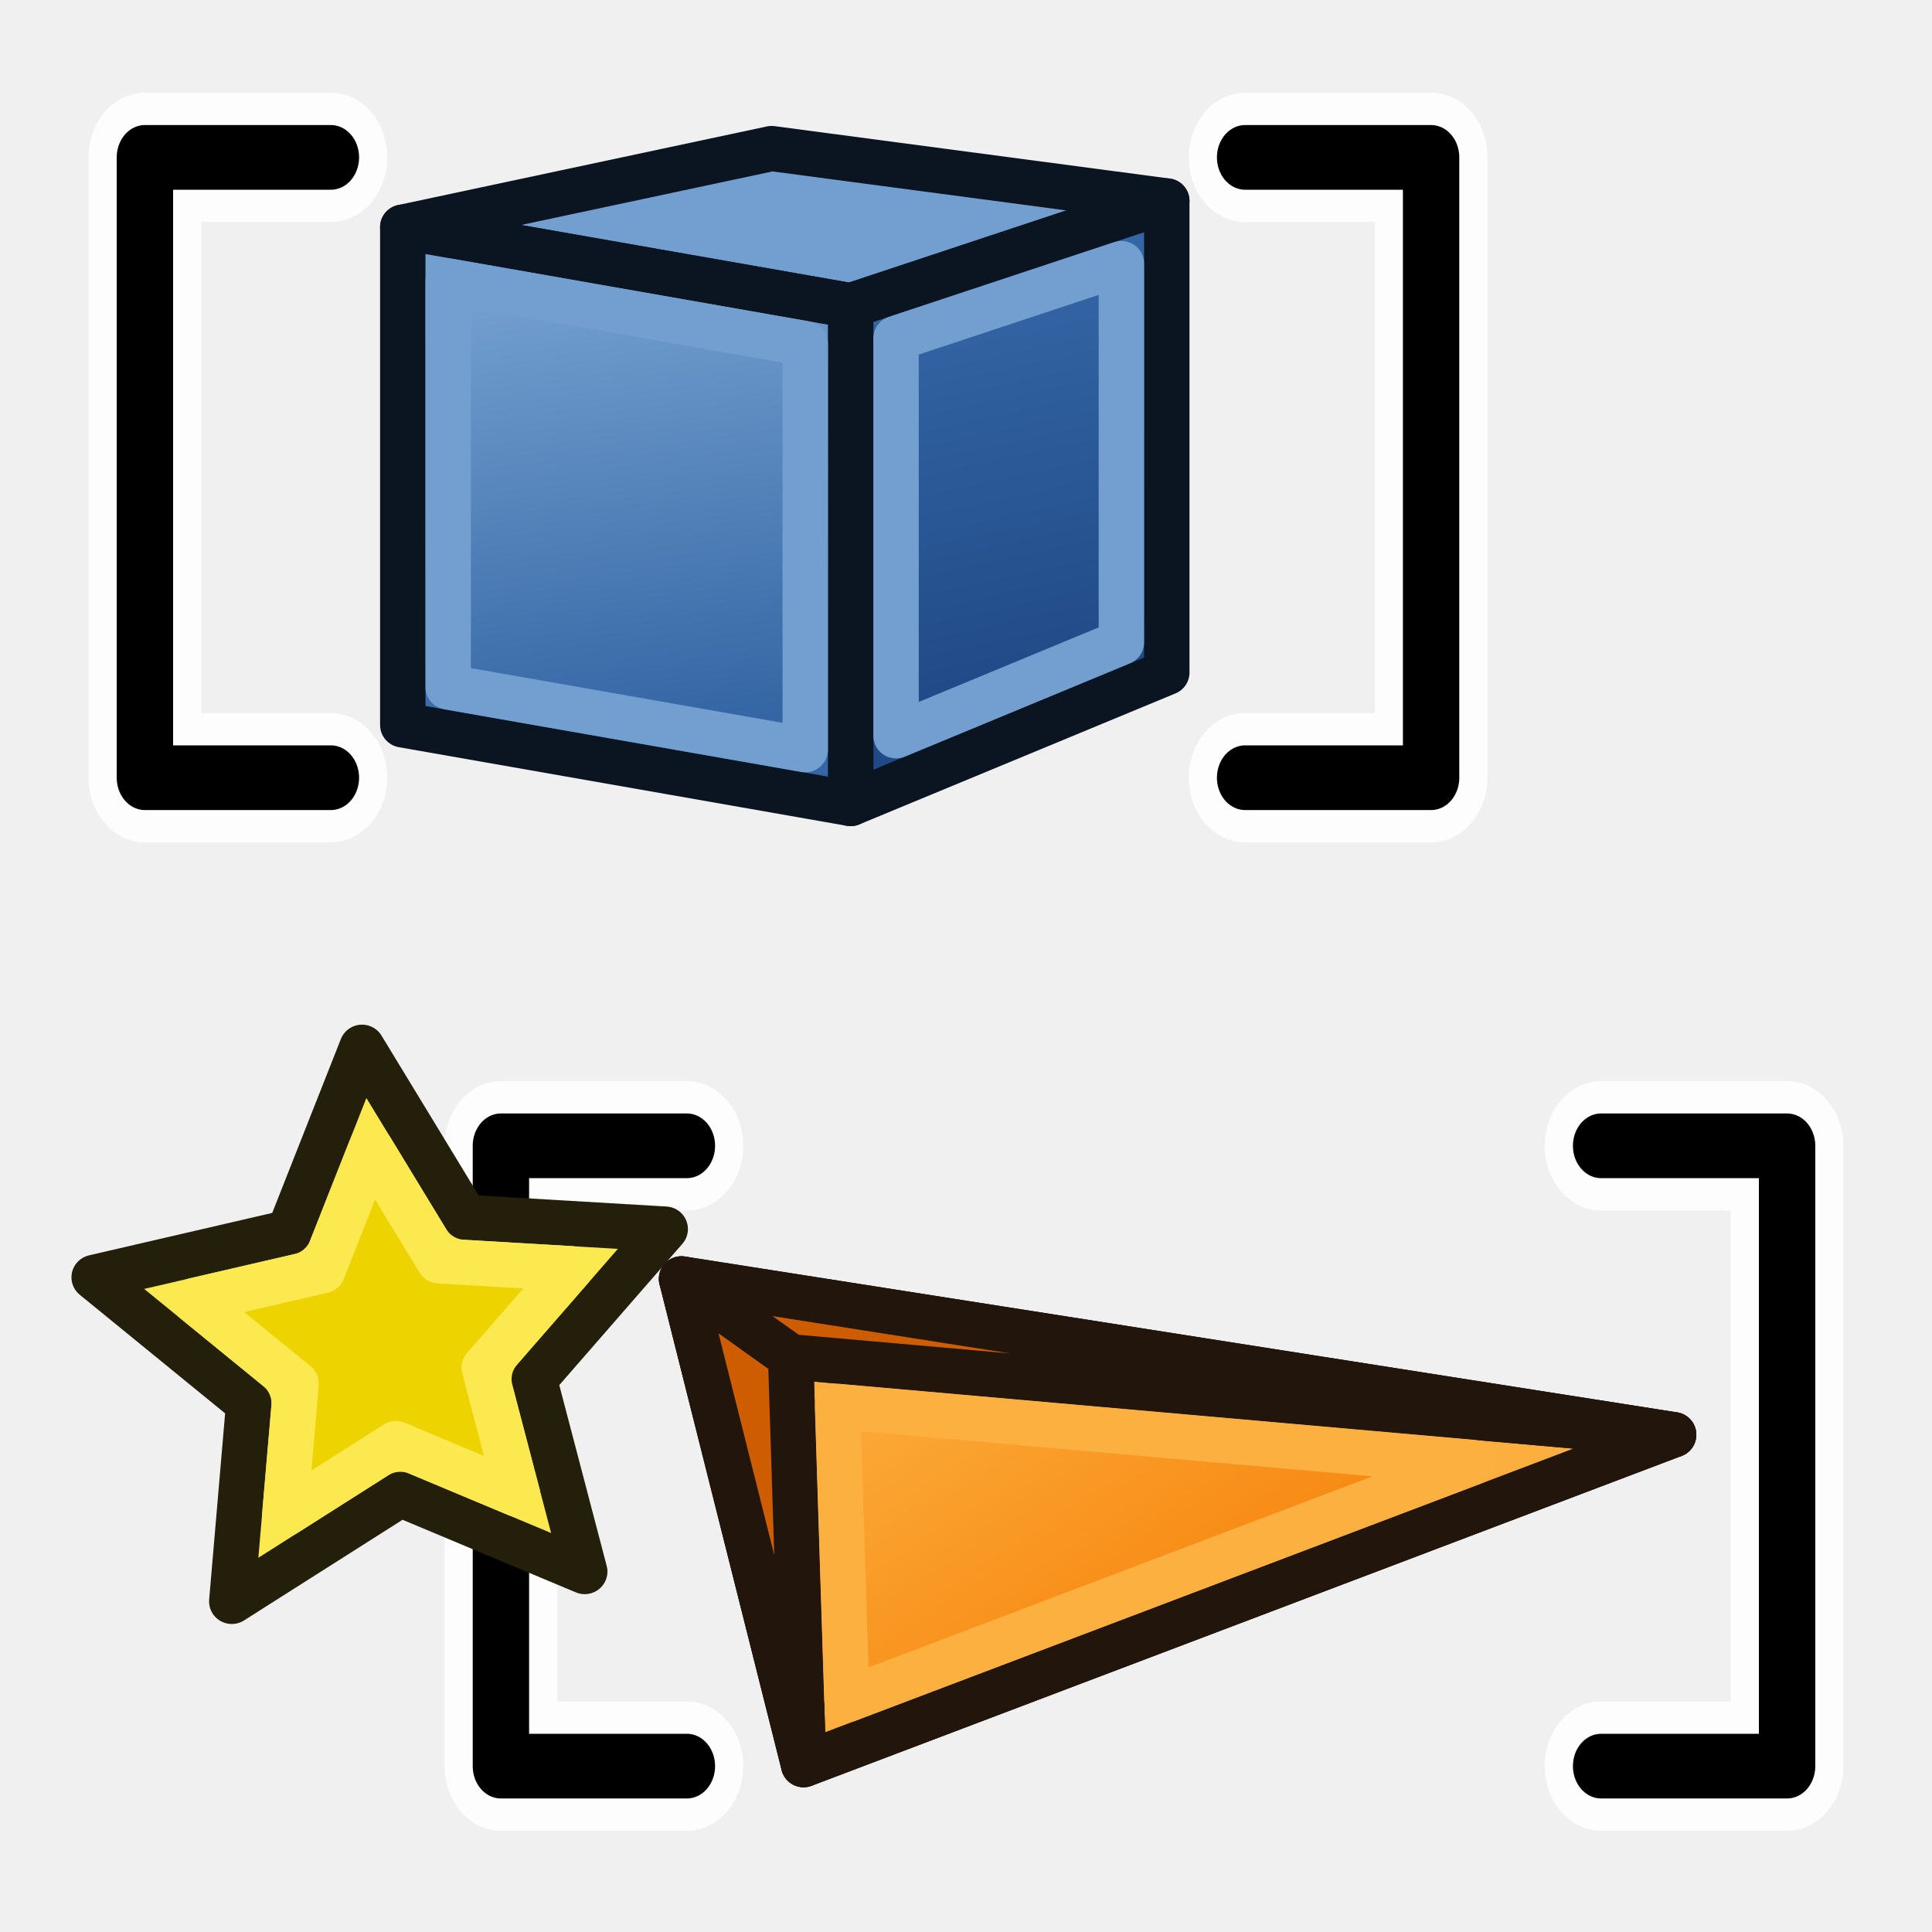
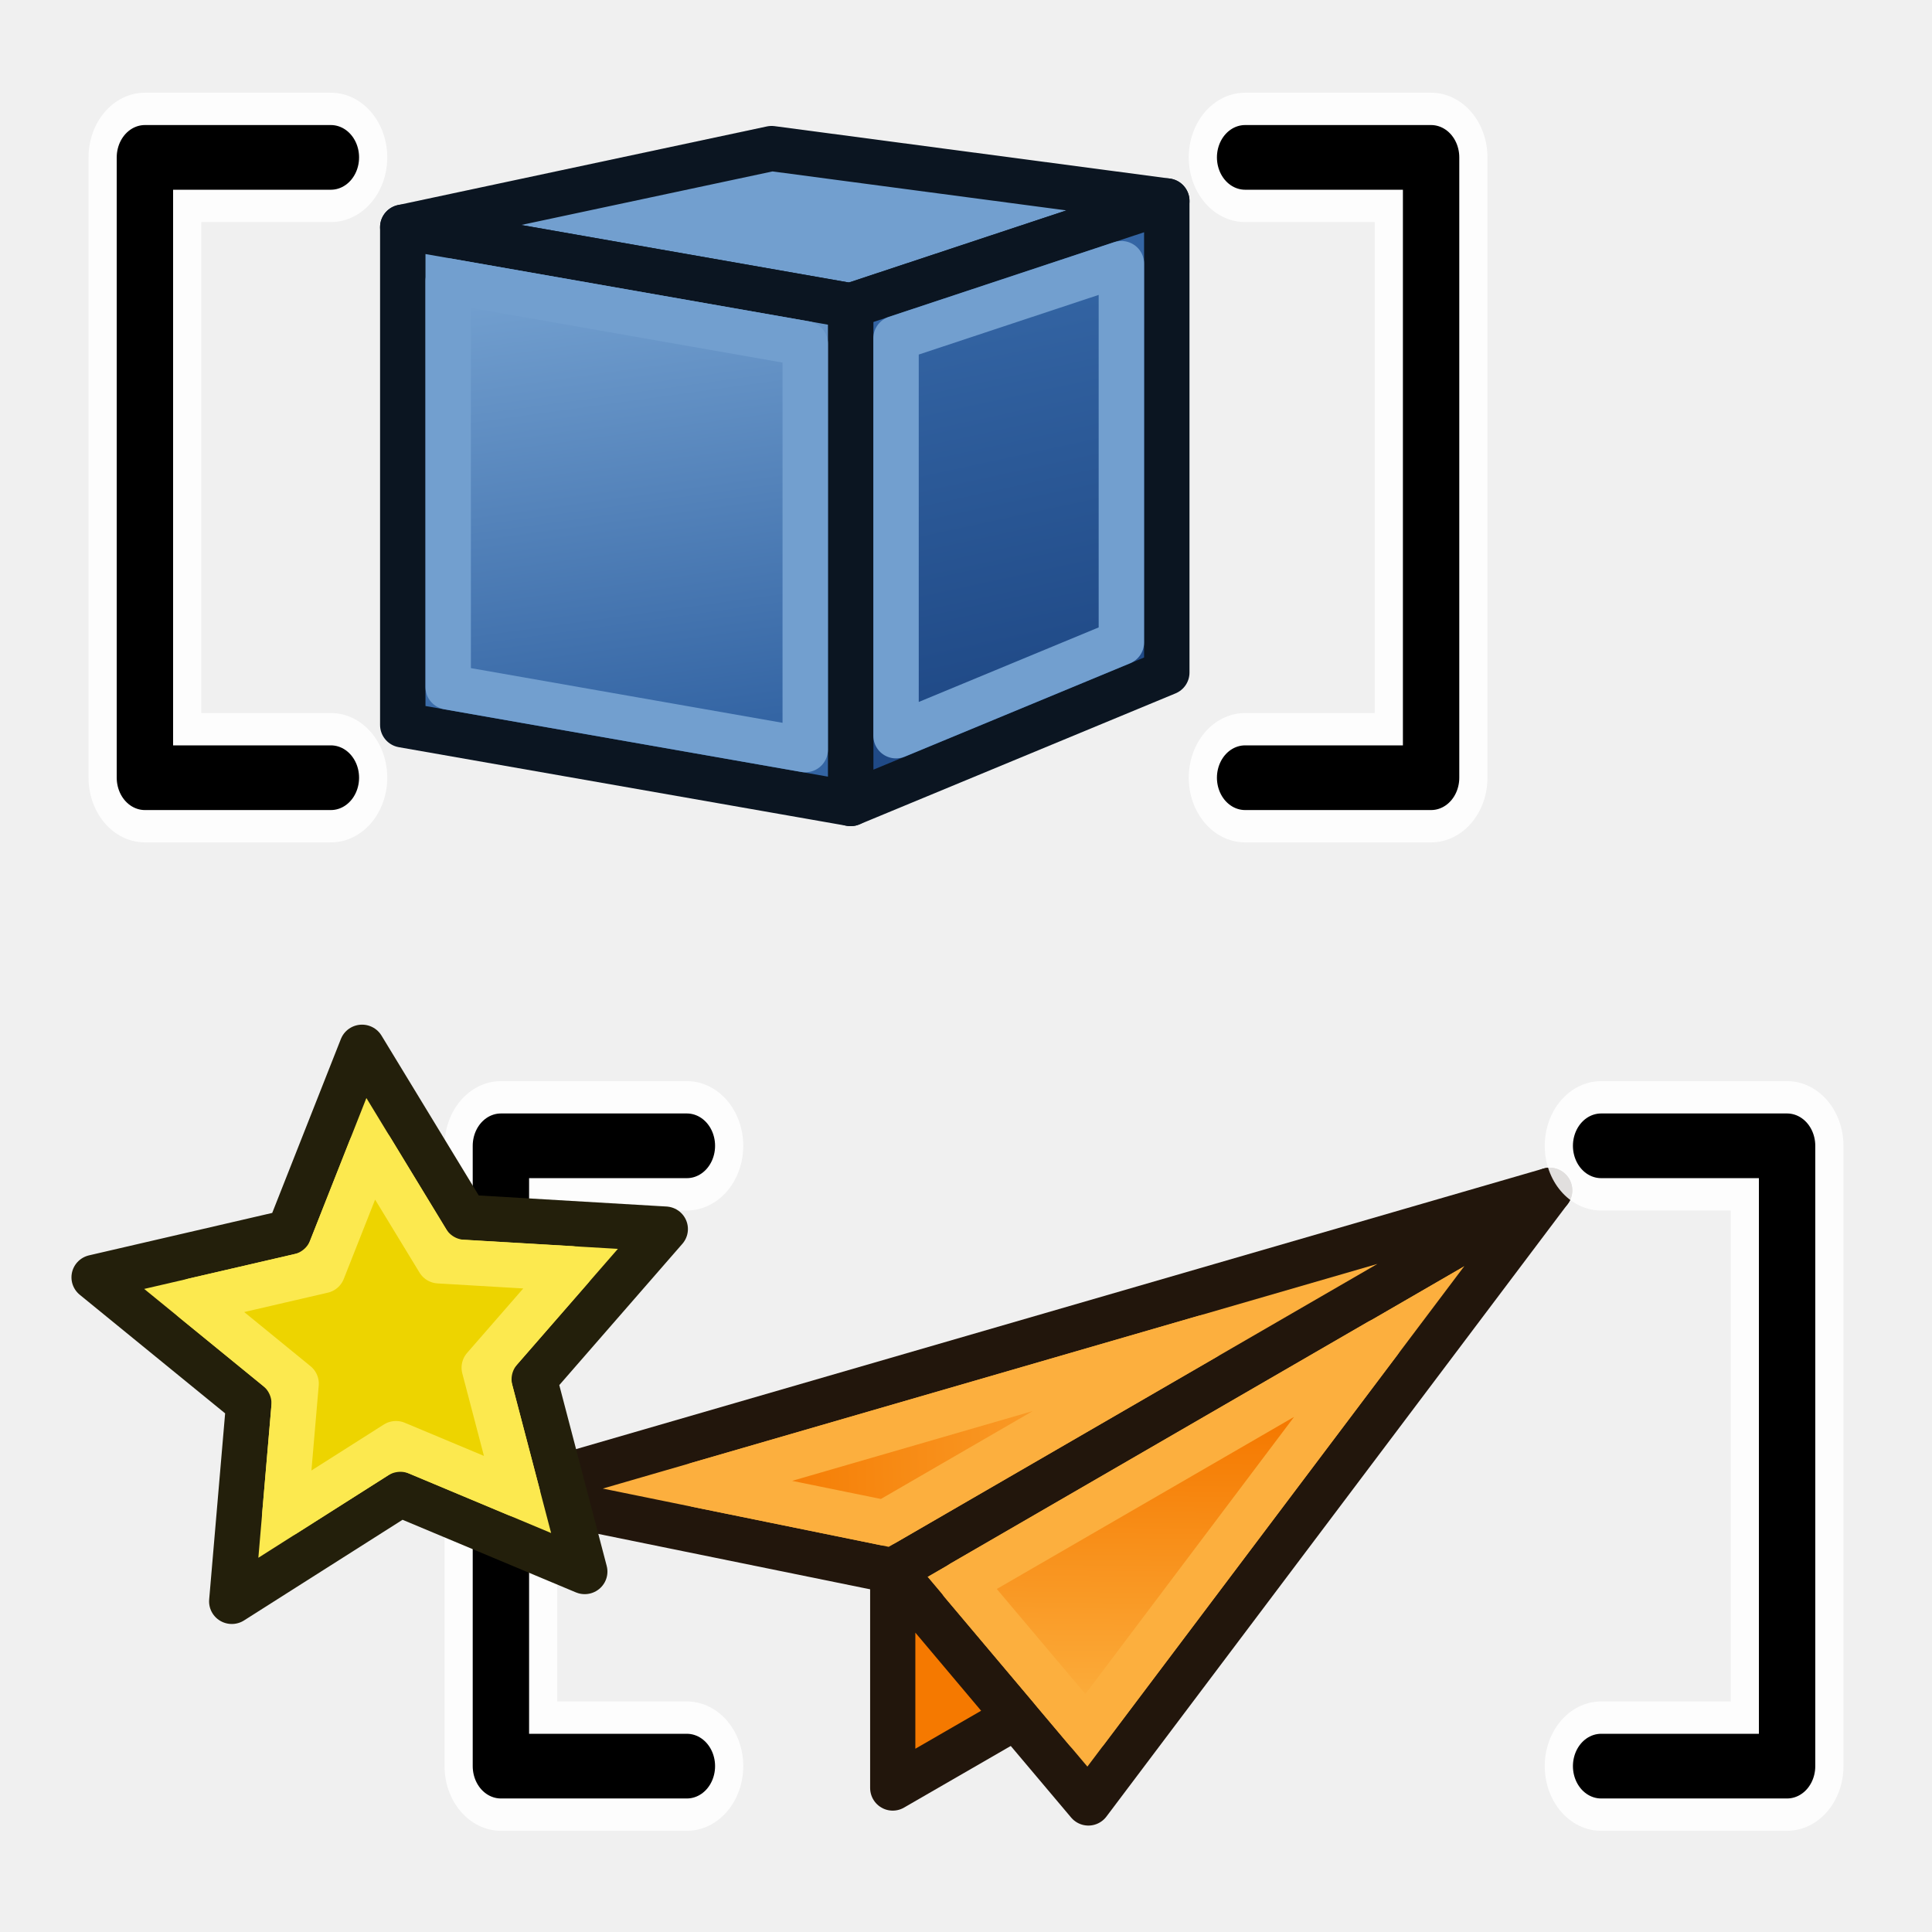
<svg xmlns="http://www.w3.org/2000/svg" xmlns:xlink="http://www.w3.org/1999/xlink" width="64" height="64" id="svg2869" version="1.1" viewBox="0 0 64 64">
  <defs id="defs2871">
    <linearGradient id="linearGradient1">
      <stop style="stop-color:#fcaf3e;stop-opacity:1" offset="0" id="stop3" />
      <stop style="stop-color:#f57900;stop-opacity:1" offset="1" id="stop4" />
    </linearGradient>
    <linearGradient id="linearGradient5">
      <stop style="stop-color:#ef2929;stop-opacity:1;" offset="0" id="stop19" />
      <stop style="stop-color:#ef2929;stop-opacity:0;" offset="1" id="stop20" />
    </linearGradient>
    <linearGradient id="swatch18">
      <stop style="stop-color:#ef2929;stop-opacity:1;" offset="0" id="stop18" />
    </linearGradient>
    <linearGradient id="swatch15">
      <stop style="stop-color:#3d0000;stop-opacity:1;" offset="0" id="stop15" />
    </linearGradient>
    <linearGradient id="linearGradient5-1">
      <stop style="stop-color:#ef2929;stop-opacity:1;" offset="0" id="stop5" />
      <stop style="stop-color:#ef2929;stop-opacity:0;" offset="1" id="stop6" />
    </linearGradient>
    <linearGradient id="linearGradient3836-9">
      <stop style="stop-color:#a40000;stop-opacity:1" offset="0" id="stop3838-8" />
      <stop style="stop-color:#ef2929;stop-opacity:1" offset="1" id="stop3840-1" />
    </linearGradient>
    <linearGradient xlink:href="#linearGradient1" id="linearGradient4" x1="-10.642" y1="27.423" x2="0" y2="43.608" gradientUnits="userSpaceOnUse" />
    <linearGradient y2="21.837" x2="47.502" y1="51.18" x1="53.897" gradientTransform="translate(0,-4)" gradientUnits="userSpaceOnUse" id="linearGradient1905" xlink:href="#linearGradient3777" />
    <linearGradient id="linearGradient3777">
      <stop style="stop-color:#204a87;stop-opacity:1" offset="0" id="stop3779" />
      <stop style="stop-color:#3465a4;stop-opacity:1" offset="1" id="stop3781" />
    </linearGradient>
    <linearGradient y2="21.311" x2="17.329" y1="55.718" x1="22.117" gradientTransform="translate(0,-4)" gradientUnits="userSpaceOnUse" id="linearGradient1907" xlink:href="#linearGradient3767" />
    <linearGradient id="linearGradient3767">
      <stop style="stop-color:#3465a4;stop-opacity:1" offset="0" id="stop3769" />
      <stop style="stop-color:#729fcf;stop-opacity:1" offset="1" id="stop3771" />
    </linearGradient>
+     <linearGradient id="linearGradient223">
+       <stop style="stop-color:#f57900;stop-opacity:1" offset="0" id="stop223" />
+       <stop style="stop-color:#fcaf3e;stop-opacity:1" offset="1" id="stop224" />
+     </linearGradient>
+     <linearGradient xlink:href="#linearGradient1" id="linearGradient271" gradientUnits="userSpaceOnUse" x1="-129.76" y1="90.001" x2="-129.631" y2="78.222" />
+     <linearGradient xlink:href="#linearGradient223" id="linearGradient272" gradientUnits="userSpaceOnUse" x1="-146.058" y1="77.268" x2="-126.615" y2="76.48" />
  </defs>
-   <g id="layer1">
-     <g transform="matrix(0.436359,0,0,0.4339708,12.03341,1.882442)" id="g3004-2" style="stroke-width:1.828">
-       <path id="path2993-5" d="M 3,13 37,19 61,11 31,7 Z" style="fill:#729fcf;stroke:#0b1521;stroke-width:3.447;stroke-linecap:butt;stroke-linejoin:round;stroke-dasharray:none;stroke-opacity:1" />
-       <path id="path2995-4" d="M 61,11 V 47 L 37,57 V 19 Z" style="fill:url(#linearGradient1905);fill-opacity:1;stroke:#0b1521;stroke-width:3.447;stroke-linecap:butt;stroke-linejoin:round;stroke-dasharray:none;stroke-opacity:1" />
-       <path style="display:inline;overflow:visible;visibility:visible;fill:url(#linearGradient1907);fill-opacity:1;fill-rule:evenodd;stroke:#0b1521;stroke-width:3.447;stroke-linecap:butt;stroke-linejoin:round;stroke-miterlimit:4;stroke-dasharray:none;stroke-dashoffset:0;stroke-opacity:1;marker:none;enable-background:accumulate" d="m 3,13 34,6 V 57 L 3,51 Z" id="path3825-8-7" />
-       <path id="path49" d="M 57.553,15.781 V 44.703 L 40.447,51.83 V 21.484 Z" style="fill:none;fill-opacity:1;stroke:#729fcf;stroke-width:3.447;stroke-linecap:butt;stroke-linejoin:round;stroke-dasharray:none;stroke-opacity:1" />
-       <path style="display:inline;overflow:visible;visibility:visible;fill:none;fill-opacity:1;fill-rule:evenodd;stroke:#729fcf;stroke-width:3.447;stroke-linecap:butt;stroke-linejoin:round;stroke-miterlimit:4;stroke-dasharray:none;stroke-dashoffset:0;stroke-opacity:1;marker:none;enable-background:accumulate" d="M 6.447,17.109 33.553,21.893 V 52.891 L 6.447,48.107 Z" id="path50" />
+   <g id="g268" style="display:inline;stroke-width:1.226" transform="matrix(0.8144327,0,0,0.8166752,143.5717,-16.7273)">
+     <path d="m -113.252,68.766 -26.727,15.43 7.964,9.416 z" style="fill:#fcaf3e;fill-rule:evenodd;stroke:#22160c;stroke-width:1.839;stroke-linecap:round;stroke-linejoin:round;stroke-dasharray:none;stroke-opacity:1" id="path264" />
+     <path d="m -113.252,68.766 -42.364,12.252 15.637,3.178 z" style="fill:#fcaf3e;fill-rule:evenodd;stroke:#22160c;stroke-width:1.839;stroke-linecap:round;stroke-linejoin:round;stroke-dasharray:none;stroke-opacity:1" id="path265" />
+     <path d="m -139.973,84.192 v 8.814 l 5.008,-2.884 z" style="fill:#f57900;fill-rule:evenodd;stroke:#22160c;stroke-width:1.839;stroke-linecap:round;stroke-linejoin:round;stroke-dasharray:none;stroke-opacity:1" id="path266" />
+     <path d="m -120.184,74.893 -11.914,15.775 -5.055,-5.979 z" style="fill:url(#linearGradient271);fill-rule:evenodd;stroke:#fcaf3e;stroke-width:1.839;stroke-linecap:round;stroke-linejoin:round;stroke-dasharray:none;stroke-opacity:1" id="path267" />
+     <path d="m -127.275,74.736 -13.02,7.518 -7.617,-1.549 z" style="font-variation-settings:normal;opacity:1;vector-effect:none;fill:url(#linearGradient272);fill-opacity:1;fill-rule:evenodd;stroke:#fcaf3e;stroke-width:1.839;stroke-linecap:round;stroke-linejoin:round;stroke-miterlimit:4;stroke-dasharray:none;stroke-dashoffset:0;stroke-opacity:1;-inkscape-stroke:none;stop-color:#000000;stop-opacity:1" id="path268" />
+   </g>
+   <g transform="matrix(0.436359,0,0,0.4339708,12.03341,1.882442)" id="g3004-2" style="stroke-width:1.828">
+     <path id="path2993-5" d="M 3,13 37,19 61,11 31,7 Z" style="fill:#729fcf;stroke:#0b1521;stroke-width:3.447;stroke-linecap:butt;stroke-linejoin:round;stroke-dasharray:none;stroke-opacity:1" />
+     <path id="path2995-4" d="M 61,11 V 47 L 37,57 V 19 Z" style="fill:url(#linearGradient1905);fill-opacity:1;stroke:#0b1521;stroke-width:3.447;stroke-linecap:butt;stroke-linejoin:round;stroke-dasharray:none;stroke-opacity:1" />
+     <path style="display:inline;overflow:visible;visibility:visible;fill:url(#linearGradient1907);fill-opacity:1;fill-rule:evenodd;stroke:#0b1521;stroke-width:3.447;stroke-linecap:butt;stroke-linejoin:round;stroke-miterlimit:4;stroke-dasharray:none;stroke-dashoffset:0;stroke-opacity:1;marker:none;enable-background:accumulate" d="m 3,13 34,6 V 57 L 3,51 Z" id="path3825-8-7" />
+     <path id="path49" d="M 57.553,15.781 V 44.703 L 40.447,51.83 V 21.484 Z" style="fill:none;fill-opacity:1;stroke:#729fcf;stroke-width:3.447;stroke-linecap:butt;stroke-linejoin:round;stroke-dasharray:none;stroke-opacity:1" />
+     <path style="display:inline;overflow:visible;visibility:visible;fill:none;fill-opacity:1;fill-rule:evenodd;stroke:#729fcf;stroke-width:3.447;stroke-linecap:butt;stroke-linejoin:round;stroke-miterlimit:4;stroke-dasharray:none;stroke-dashoffset:0;stroke-opacity:1;marker:none;enable-background:accumulate" d="M 6.447,17.109 33.553,21.893 V 52.891 L 6.447,48.107 Z" id="path50" />
+   </g>
+   <g id="g47" transform="matrix(0.7245765,0,0,0.7085627,15.72377,33.83911)" style="stroke-width:1.396">
+     <g style="stroke-width:2.791;stroke-miterlimit:4;stroke-dasharray:none" id="g3827-0" transform="matrix(1.492248,0,0,1.751049,-5.743668,-39.0792)">
+       <path id="path3045-7" d="M 10.351,25.636 H 4.653 v 16.562 h 5.698" style="fill:none;stroke:#ffffff;stroke-width:3.454;stroke-linecap:round;stroke-linejoin:round;stroke-miterlimit:4;stroke-dasharray:none;stroke-opacity:0.86" />
+       <path style="fill:none;stroke:#000000;stroke-width:1.727;stroke-linecap:round;stroke-linejoin:round;stroke-miterlimit:4;stroke-dasharray:none;stroke-opacity:1" d="M 10.351,25.636 H 4.653 v 16.562 h 5.698" id="path3825-86" />
    </g>
-     <g id="g47" transform="matrix(0.7245765,0,0,0.7085627,15.72377,33.83911)" style="stroke-width:1.396">
-       <g style="stroke-width:2.791;stroke-miterlimit:4;stroke-dasharray:none" id="g3827-0" transform="matrix(1.492248,0,0,1.751049,-5.743668,-39.0792)">
-         <path id="path3045-7" d="M 10.351,25.636 H 4.653 v 16.562 h 5.698" style="fill:none;stroke:#ffffff;stroke-width:3.454;stroke-linecap:round;stroke-linejoin:round;stroke-miterlimit:4;stroke-dasharray:none;stroke-opacity:0.86" />
-         <path style="fill:none;stroke:#000000;stroke-width:1.727;stroke-linecap:round;stroke-linejoin:round;stroke-miterlimit:4;stroke-dasharray:none;stroke-opacity:1" d="M 10.351,25.636 H 4.653 v 16.562 h 5.698" id="path3825-86" />
-       </g>
-       <use style="stroke-width:2.791;stroke-miterlimit:4;stroke-dasharray:none" height="64" width="64" transform="matrix(-1,0,0,1,61.2018,0)" id="use3831-8" xlink:href="#g3827-0" y="0" x="0" />
+     <use style="stroke-width:2.791;stroke-miterlimit:4;stroke-dasharray:none" height="64" width="64" transform="matrix(-1,0,0,1,61.2018,0)" id="use3831-8" xlink:href="#g3827-0" y="0" x="0" />
+   </g>
+   <g id="g49" transform="matrix(0.7245765,0,0,0.7085627,3.930846,1.096405)" style="stroke-width:1.396">
+     <g style="stroke-width:2.791;stroke-miterlimit:4;stroke-dasharray:none" id="g48" transform="matrix(1.492248,0,0,1.751049,-5.743668,-39.0792)">
+       <path id="path47" d="M 10.351,25.636 H 4.653 v 16.562 h 5.698" style="fill:none;stroke:#ffffff;stroke-width:3.454;stroke-linecap:round;stroke-linejoin:round;stroke-miterlimit:4;stroke-dasharray:none;stroke-opacity:0.86" />
+       <path style="fill:none;stroke:#000000;stroke-width:1.727;stroke-linecap:round;stroke-linejoin:round;stroke-miterlimit:4;stroke-dasharray:none;stroke-opacity:1" d="M 10.351,25.636 H 4.653 v 16.562 h 5.698" id="path48" />
    </g>
-     <g id="g49" transform="matrix(0.7245765,0,0,0.7085627,3.930846,1.096405)" style="stroke-width:1.396">
-       <g style="stroke-width:2.791;stroke-miterlimit:4;stroke-dasharray:none" id="g48" transform="matrix(1.492248,0,0,1.751049,-5.743668,-39.0792)">
-         <path id="path47" d="M 10.351,25.636 H 4.653 v 16.562 h 5.698" style="fill:none;stroke:#ffffff;stroke-width:3.454;stroke-linecap:round;stroke-linejoin:round;stroke-miterlimit:4;stroke-dasharray:none;stroke-opacity:0.86" />
-         <path style="fill:none;stroke:#000000;stroke-width:1.727;stroke-linecap:round;stroke-linejoin:round;stroke-miterlimit:4;stroke-dasharray:none;stroke-opacity:1" d="M 10.351,25.636 H 4.653 v 16.562 h 5.698" id="path48" />
-       </g>
-       <use style="stroke-width:2.791;stroke-miterlimit:4;stroke-dasharray:none" height="64" width="64" transform="matrix(-1,0,0,1,61.2018,0)" id="use48" xlink:href="#g3827-0" y="0" x="0" />
-     </g>
-     <g id="g3794" style="stroke-width:1;stroke-dasharray:none" transform="translate(40.52065,16.08905)">
-       <path id="path3018" d="m -17.945,26.276 4.044,16.089 28.823,-10.927 z" style="fill:none;stroke:#000000;stroke-width:1.5;stroke-linecap:round;stroke-linejoin:round;stroke-dasharray:none;stroke-opacity:1" />
-       <path id="path3020" d="M -13.901,42.366 14.922,31.439 -14.331,28.857 Z" style="fill:#fcaf3e;fill-opacity:1;stroke:#22160c;stroke-width:1.5;stroke-linecap:round;stroke-linejoin:round;stroke-dasharray:none;stroke-opacity:1" />
-       <path id="path3022" d="m -17.945,26.276 4.044,16.089 -0.43,-13.508 z" style="fill:#ce5c00;fill-opacity:1;stroke:#22160c;stroke-width:1.5;stroke-linecap:round;stroke-linejoin:round;stroke-dasharray:none;stroke-opacity:1" />
-       <path id="path3024" d="m -14.331,28.857 29.253,2.581 -32.867,-5.162 z" style="fill:#ce5c00;fill-opacity:1;stroke:#22160c;stroke-width:1.5;stroke-linecap:round;stroke-linejoin:round;stroke-dasharray:none;stroke-opacity:1" />
-       <path id="path1" d="M -12.777,30.5 8.268,32.357 -12.467,40.219 Z" style="fill:url(#linearGradient4);fill-opacity:1;stroke:#fcb040;stroke-width:1.5;stroke-linecap:round;stroke-linejoin:round;stroke-dasharray:none;stroke-opacity:1" />
-     </g>
-     <g id="g51" transform="translate(-6.834371,6.326892)">
-       <path style="fill:#fce94f;fill-opacity:1;stroke:#231f0b;stroke-width:2.402;stroke-linecap:round;stroke-linejoin:round;stroke-miterlimit:4;stroke-dasharray:none;stroke-dashoffset:0;stroke-opacity:1" id="path3033" d="m 40.128,15.473 -6.919,7.997 2.665,10.233 -9.743,-4.109 -8.909,5.697 0.897,-10.536 -8.171,-6.712 10.298,-2.402 3.859,-9.845 5.467,9.051 z" transform="matrix(0.6267492,0,0,0.6224268,3.71954,24.75611)" />
-       <path style="fill:#edd400;fill-opacity:1;stroke:#fce94f;stroke-width:2.402;stroke-linecap:round;stroke-linejoin:round;stroke-miterlimit:4;stroke-dasharray:none;stroke-dashoffset:0;stroke-opacity:1" id="path51" d="m 24.566,11.203 3.604,5.965 6.957,0.412 -4.561,5.271 1.758,6.748 -6.424,-2.709 -5.873,3.756 0.592,-6.947 -5.385,-4.426 6.787,-1.582 z" transform="matrix(0.6267492,0,0,0.6224268,3.71954,24.75611)" />
-     </g>
+     <use style="stroke-width:2.791;stroke-miterlimit:4;stroke-dasharray:none" height="64" width="64" transform="matrix(-1,0,0,1,61.2018,0)" id="use48" xlink:href="#g3827-0" y="0" x="0" />
+   </g>
+   <g id="g51" transform="translate(-6.834371,6.326892)">
+     <path style="fill:#fce94f;fill-opacity:1;stroke:#231f0b;stroke-width:2.402;stroke-linecap:round;stroke-linejoin:round;stroke-miterlimit:4;stroke-dasharray:none;stroke-dashoffset:0;stroke-opacity:1" id="path3033" d="m 40.128,15.473 -6.919,7.997 2.665,10.233 -9.743,-4.109 -8.909,5.697 0.897,-10.536 -8.171,-6.712 10.298,-2.402 3.859,-9.845 5.467,9.051 z" transform="matrix(0.6267492,0,0,0.6224268,3.71954,24.75611)" />
+     <path style="fill:#edd400;fill-opacity:1;stroke:#fce94f;stroke-width:2.402;stroke-linecap:round;stroke-linejoin:round;stroke-miterlimit:4;stroke-dasharray:none;stroke-dashoffset:0;stroke-opacity:1" id="path51" d="m 24.566,11.203 3.604,5.965 6.957,0.412 -4.561,5.271 1.758,6.748 -6.424,-2.709 -5.873,3.756 0.592,-6.947 -5.385,-4.426 6.787,-1.582 z" transform="matrix(0.6267492,0,0,0.6224268,3.71954,24.75611)" />
  </g>
</svg>
